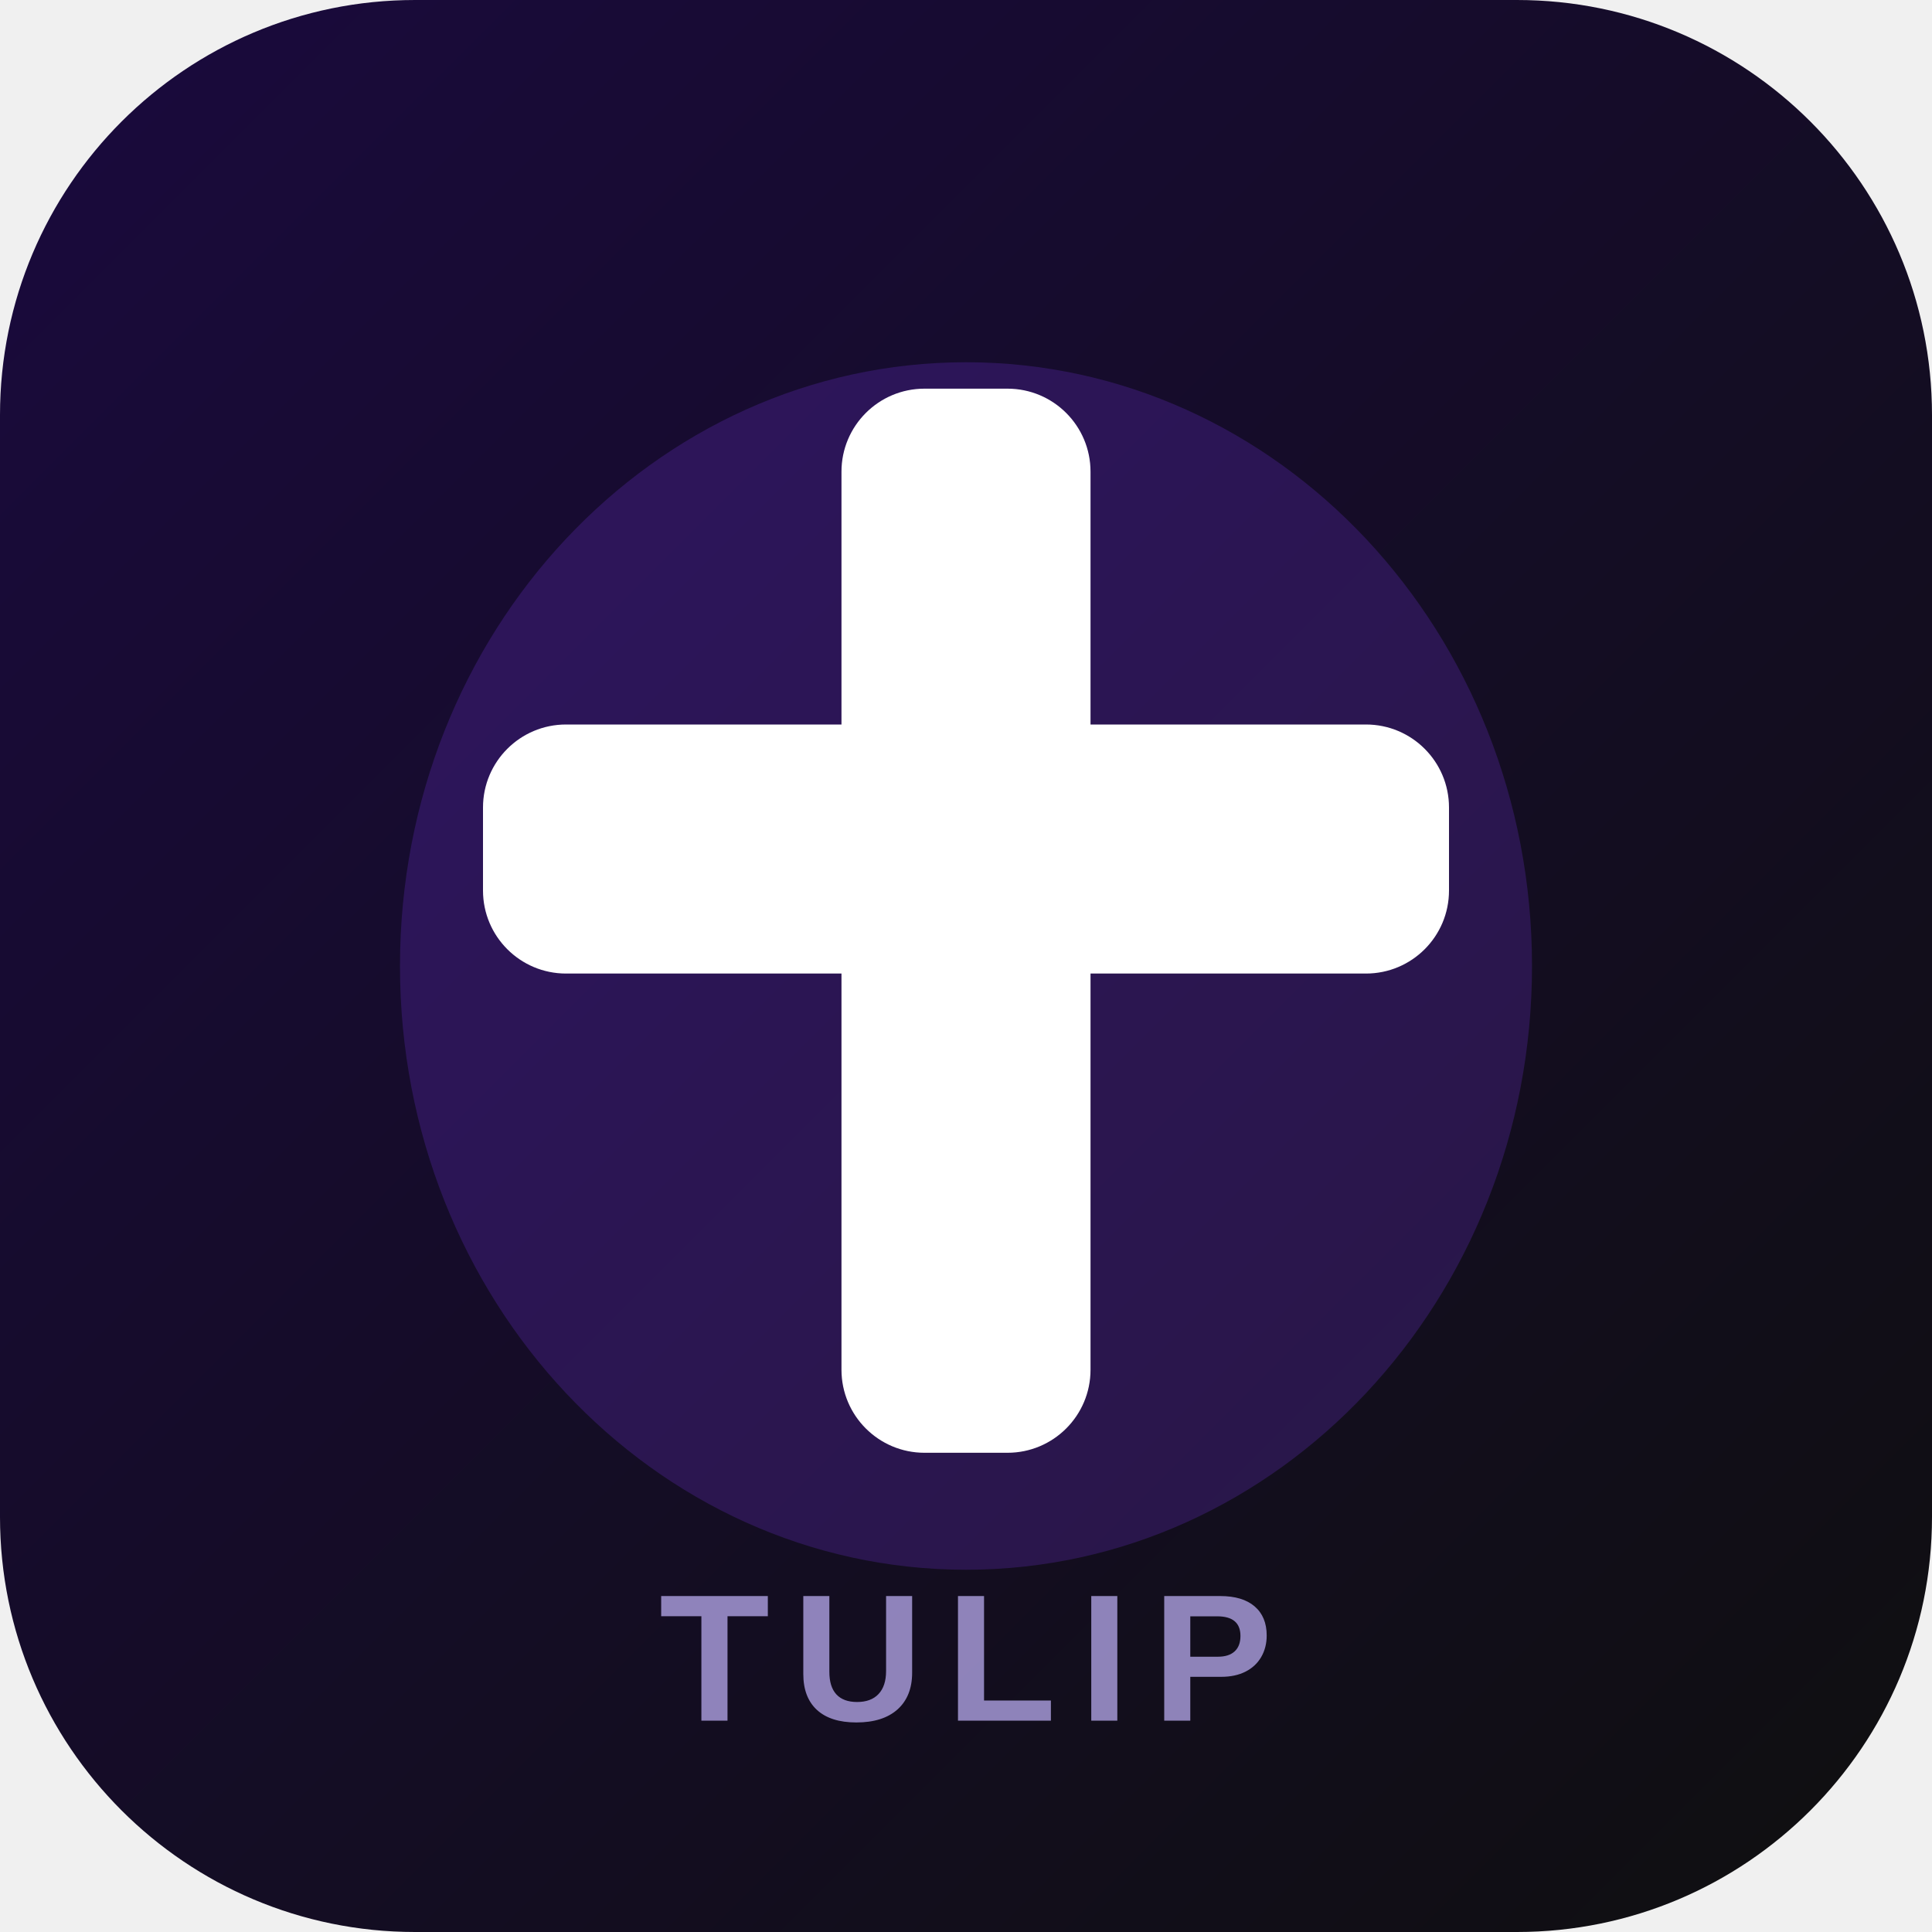
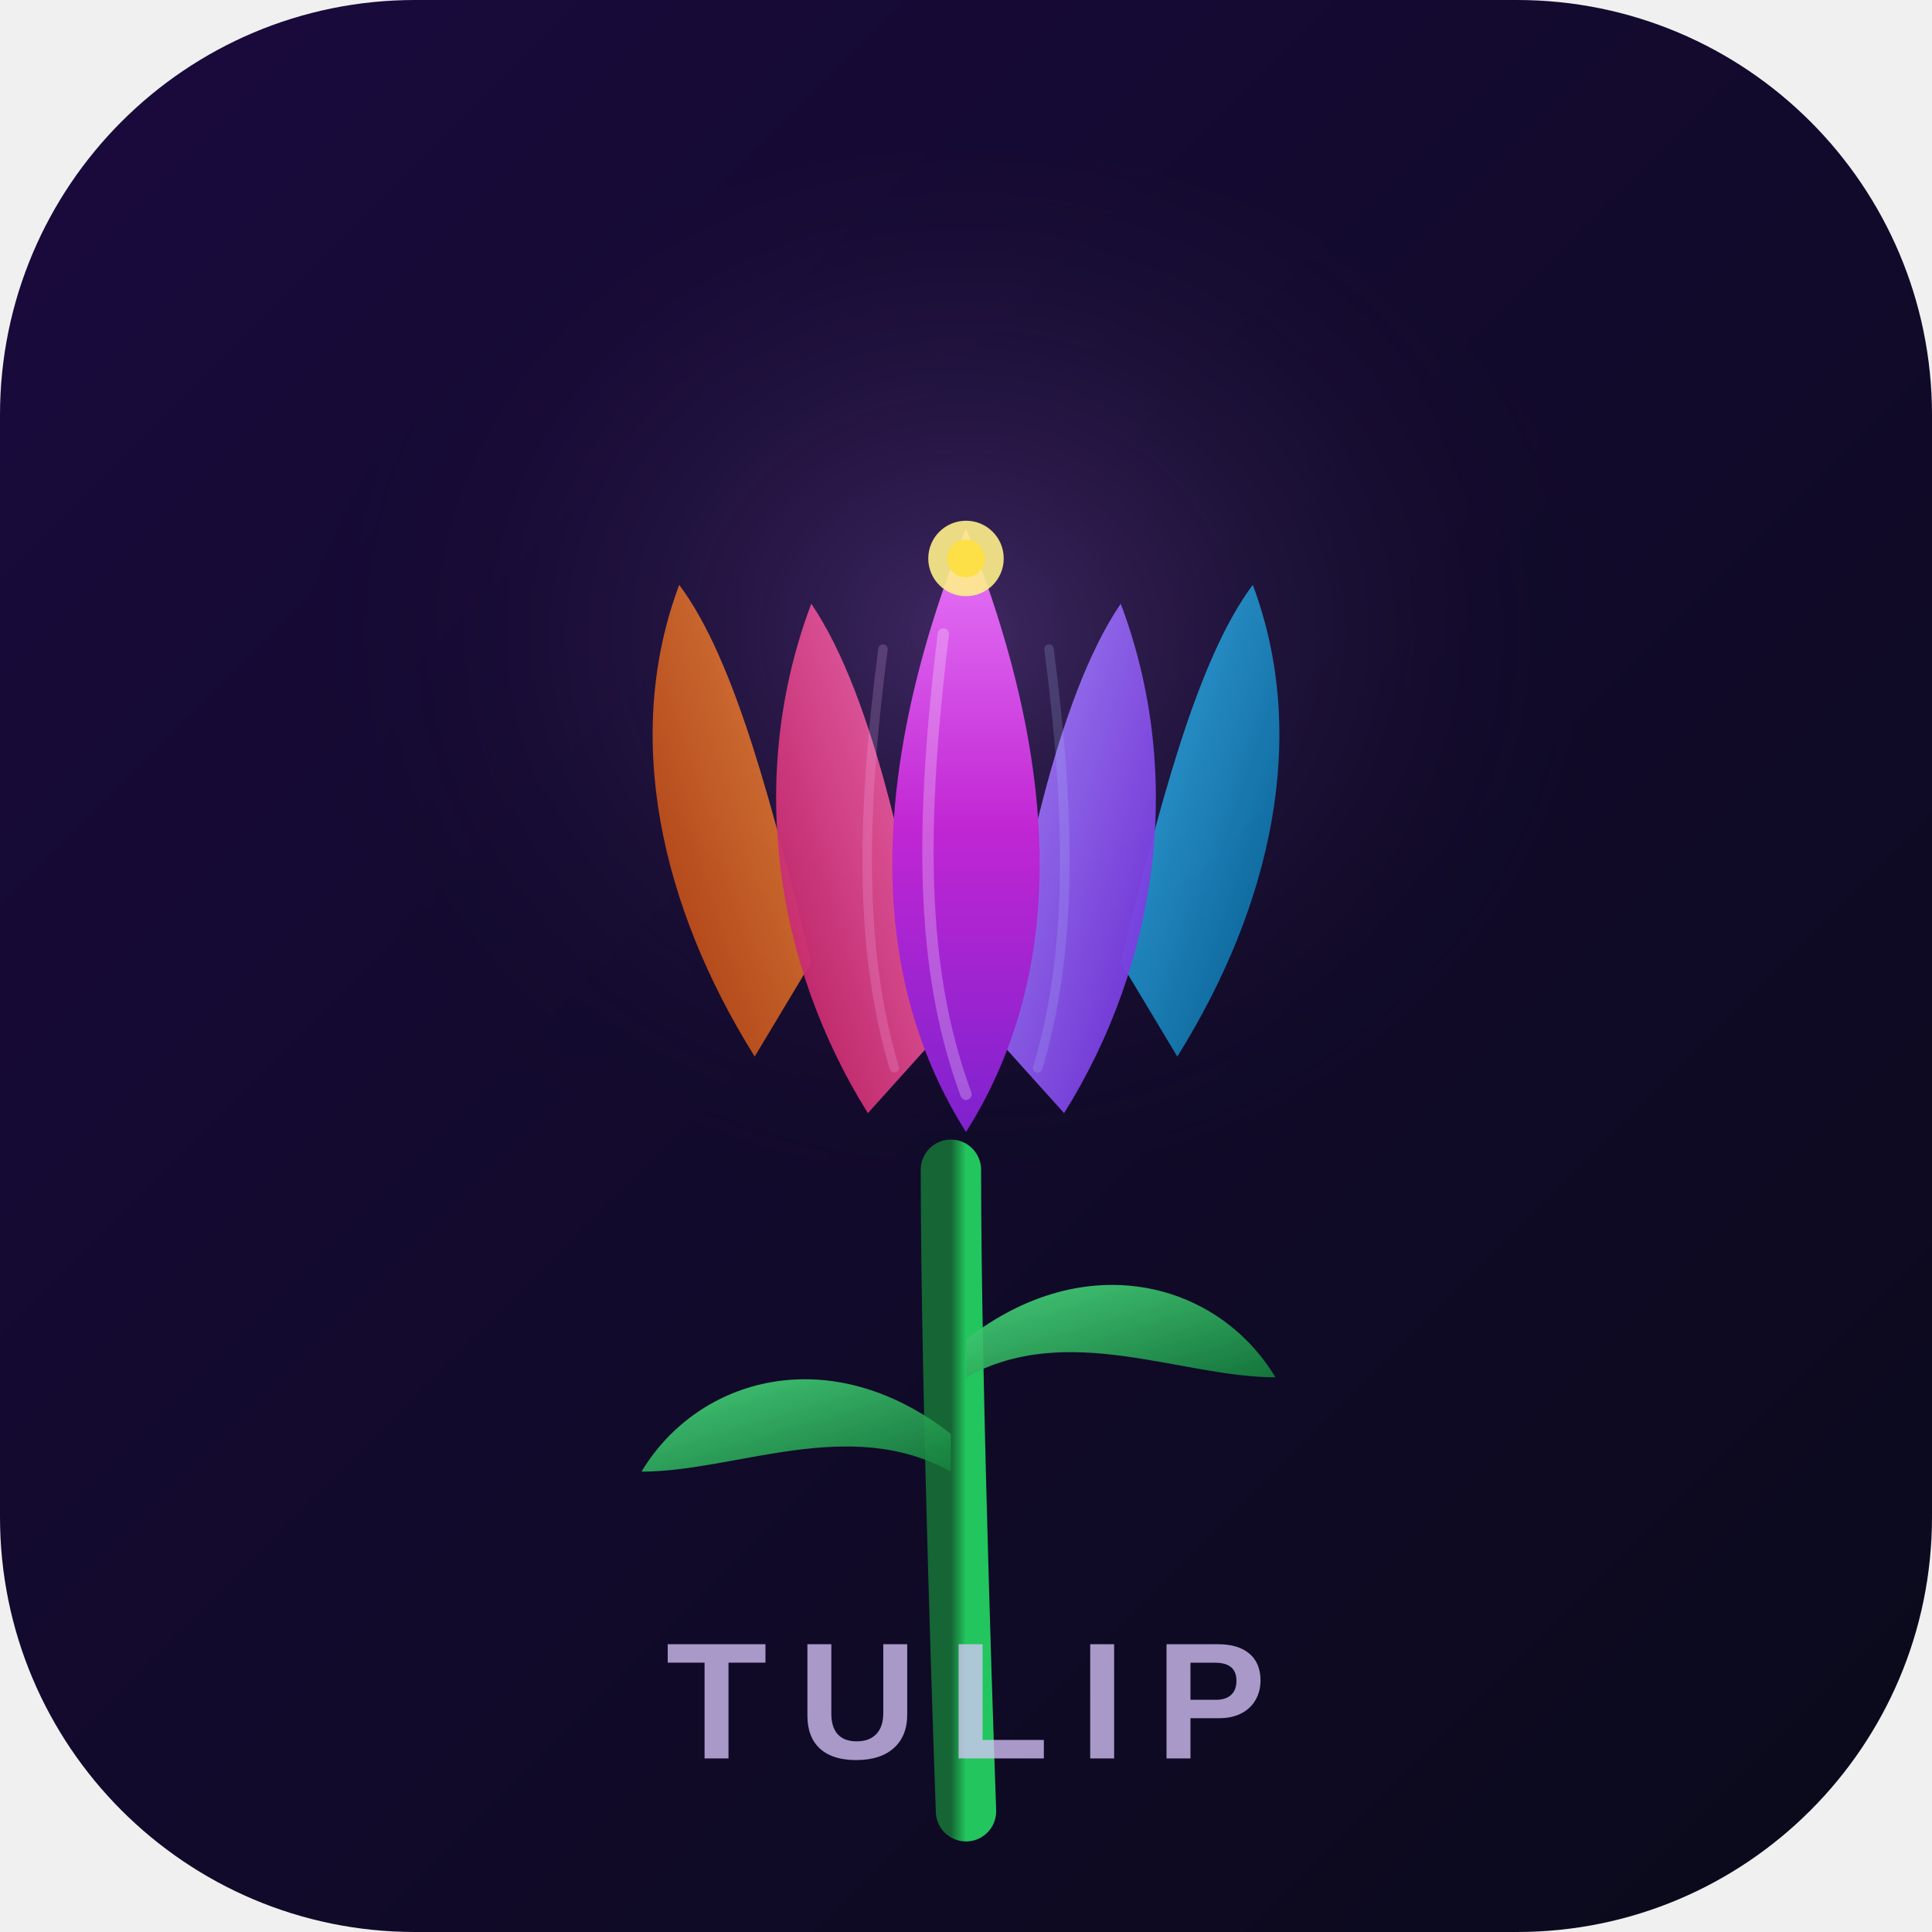
<svg xmlns="http://www.w3.org/2000/svg" width="512" height="512" viewBox="0 0 512 512">
  <defs>
    <linearGradient id="bg" x1="0%" y1="0%" x2="100%" y2="100%">
      <stop offset="0%" stop-color="#1a0a3e" />
-       <stop offset="100%" stop-color="#0f0f0f" />
+       <stop offset="100%" stop-color="#0a0a1a" />
    </linearGradient>
+     <linearGradient id="petalCenter" x1="0%" y1="0%" x2="0%" y2="100%">
+       <stop offset="0%" stop-color="#e879f9" />
+       <stop offset="50%" stop-color="#c026d3" />
+       <stop offset="100%" stop-color="#7e22ce" />
+     </linearGradient>
+     <linearGradient id="petalLeft" x1="100%" y1="0%" x2="0%" y2="100%">
+       <stop offset="0%" stop-color="#f472b6" />
+       <stop offset="100%" stop-color="#be185d" />
+     </linearGradient>
+     <linearGradient id="petalRight" x1="0%" y1="0%" x2="100%" y2="100%">
+       <stop offset="0%" stop-color="#a78bfa" />
+       <stop offset="100%" stop-color="#6d28d9" />
+     </linearGradient>
+     <linearGradient id="petalOuterL" x1="100%" y1="0%" x2="0%" y2="100%">
+       <stop offset="0%" stop-color="#fb923c" />
+       <stop offset="100%" stop-color="#c2410c" />
+     </linearGradient>
+     <linearGradient id="petalOuterR" x1="0%" y1="0%" x2="100%" y2="100%">
+       <stop offset="0%" stop-color="#38bdf8" />
+       <stop offset="100%" stop-color="#0369a1" />
+     </linearGradient>
+     <linearGradient id="stemGrad" x1="0%" y1="0%" x2="100%" y2="0%">
+       <stop offset="0%" stop-color="#166534" />
+       <stop offset="100%" stop-color="#22c55e" />
+     </linearGradient>
+     <linearGradient id="leafGrad" x1="0%" y1="0%" x2="100%" y2="100%">
+       <stop offset="0%" stop-color="#4ade80" />
+       <stop offset="100%" stop-color="#15803d" />
+     </linearGradient>
+     <radialGradient id="glow" cx="50%" cy="40%" r="50%">
+       <stop offset="0%" stop-color="rgba(196,130,253,0.25)" />
+       <stop offset="100%" stop-color="rgba(0,0,0,0)" />
+     </radialGradient>
  </defs>
  <rect width="512" height="512" rx="110" fill="url(#bg)" />
-   <ellipse cx="256" cy="256" rx="150" ry="160" fill="rgba(124,58,237,0.22)" />
-   <rect x="223" y="103" width="66" height="282" rx="22" fill="#ffffff" />
-   <rect x="128" y="192" width="256" height="66" rx="22" fill="#ffffff" />
-   <text x="256" y="456" text-anchor="middle" font-family="Arial,sans-serif" font-size="48" font-weight="700" letter-spacing="6" fill="rgba(196,181,253,0.70)">TULIP</text>
+   <ellipse cx="256" cy="200" rx="180" ry="160" fill="url(#glow)" />
+   <path d="M256 480 C256 480 252 370 252 310" stroke="url(#stemGrad)" stroke-width="16" stroke-linecap="round" fill="none" />
+   <path d="M252 380 C220 355 185 365 170 390 C195 390 225 375 252 390" fill="url(#leafGrad)" opacity="0.90" />
+   <path d="M256 355 C288 330 323 340 338 365 C313 365 283 350 256 365" fill="url(#leafGrad)" opacity="0.90" />
+   <path d="M200 280 C175 240 165 195 180 155 C195 175 205 215 215 255 Z" fill="url(#petalOuterL)" opacity="0.85" />
+   <path d="M312 280 C337 240 347 195 332 155 C317 175 307 215 297 255 Z" fill="url(#petalOuterR)" opacity="0.85" />
+   <path d="M230 295 C205 255 198 205 215 160 C232 185 242 235 248 275 Z" fill="url(#petalLeft)" opacity="0.95" />
+   <path d="M282 295 C307 255 314 205 297 160 C280 185 270 235 264 275 Z" fill="url(#petalRight)" opacity="0.95" />
+   <path d="M256 300 C232 262 228 210 256 140 C284 210 280 262 256 300 Z" fill="url(#petalCenter)" />
+   <path d="M256 290 C245 260 243 225 250 168" stroke="rgba(255,255,255,0.25)" stroke-width="3" stroke-linecap="round" fill="none" />
+   <path d="M237 283 C228 253 228 218 234 172" stroke="rgba(255,200,255,0.18)" stroke-width="2.5" stroke-linecap="round" fill="none" />
+   <path d="M275 283 C284 253 284 218 278 172" stroke="rgba(180,210,255,0.18)" stroke-width="2.5" stroke-linecap="round" fill="none" />
+   <circle cx="256" cy="148" r="10" fill="#fef08a" opacity="0.9" />
+   <circle cx="256" cy="148" r="5" fill="#fde047" />
+   <text x="256" y="466" text-anchor="middle" font-family="Arial,Helvetica,sans-serif" font-size="44" font-weight="800" letter-spacing="8" fill="rgba(220,200,255,0.75)">TULIP</text>
</svg>
